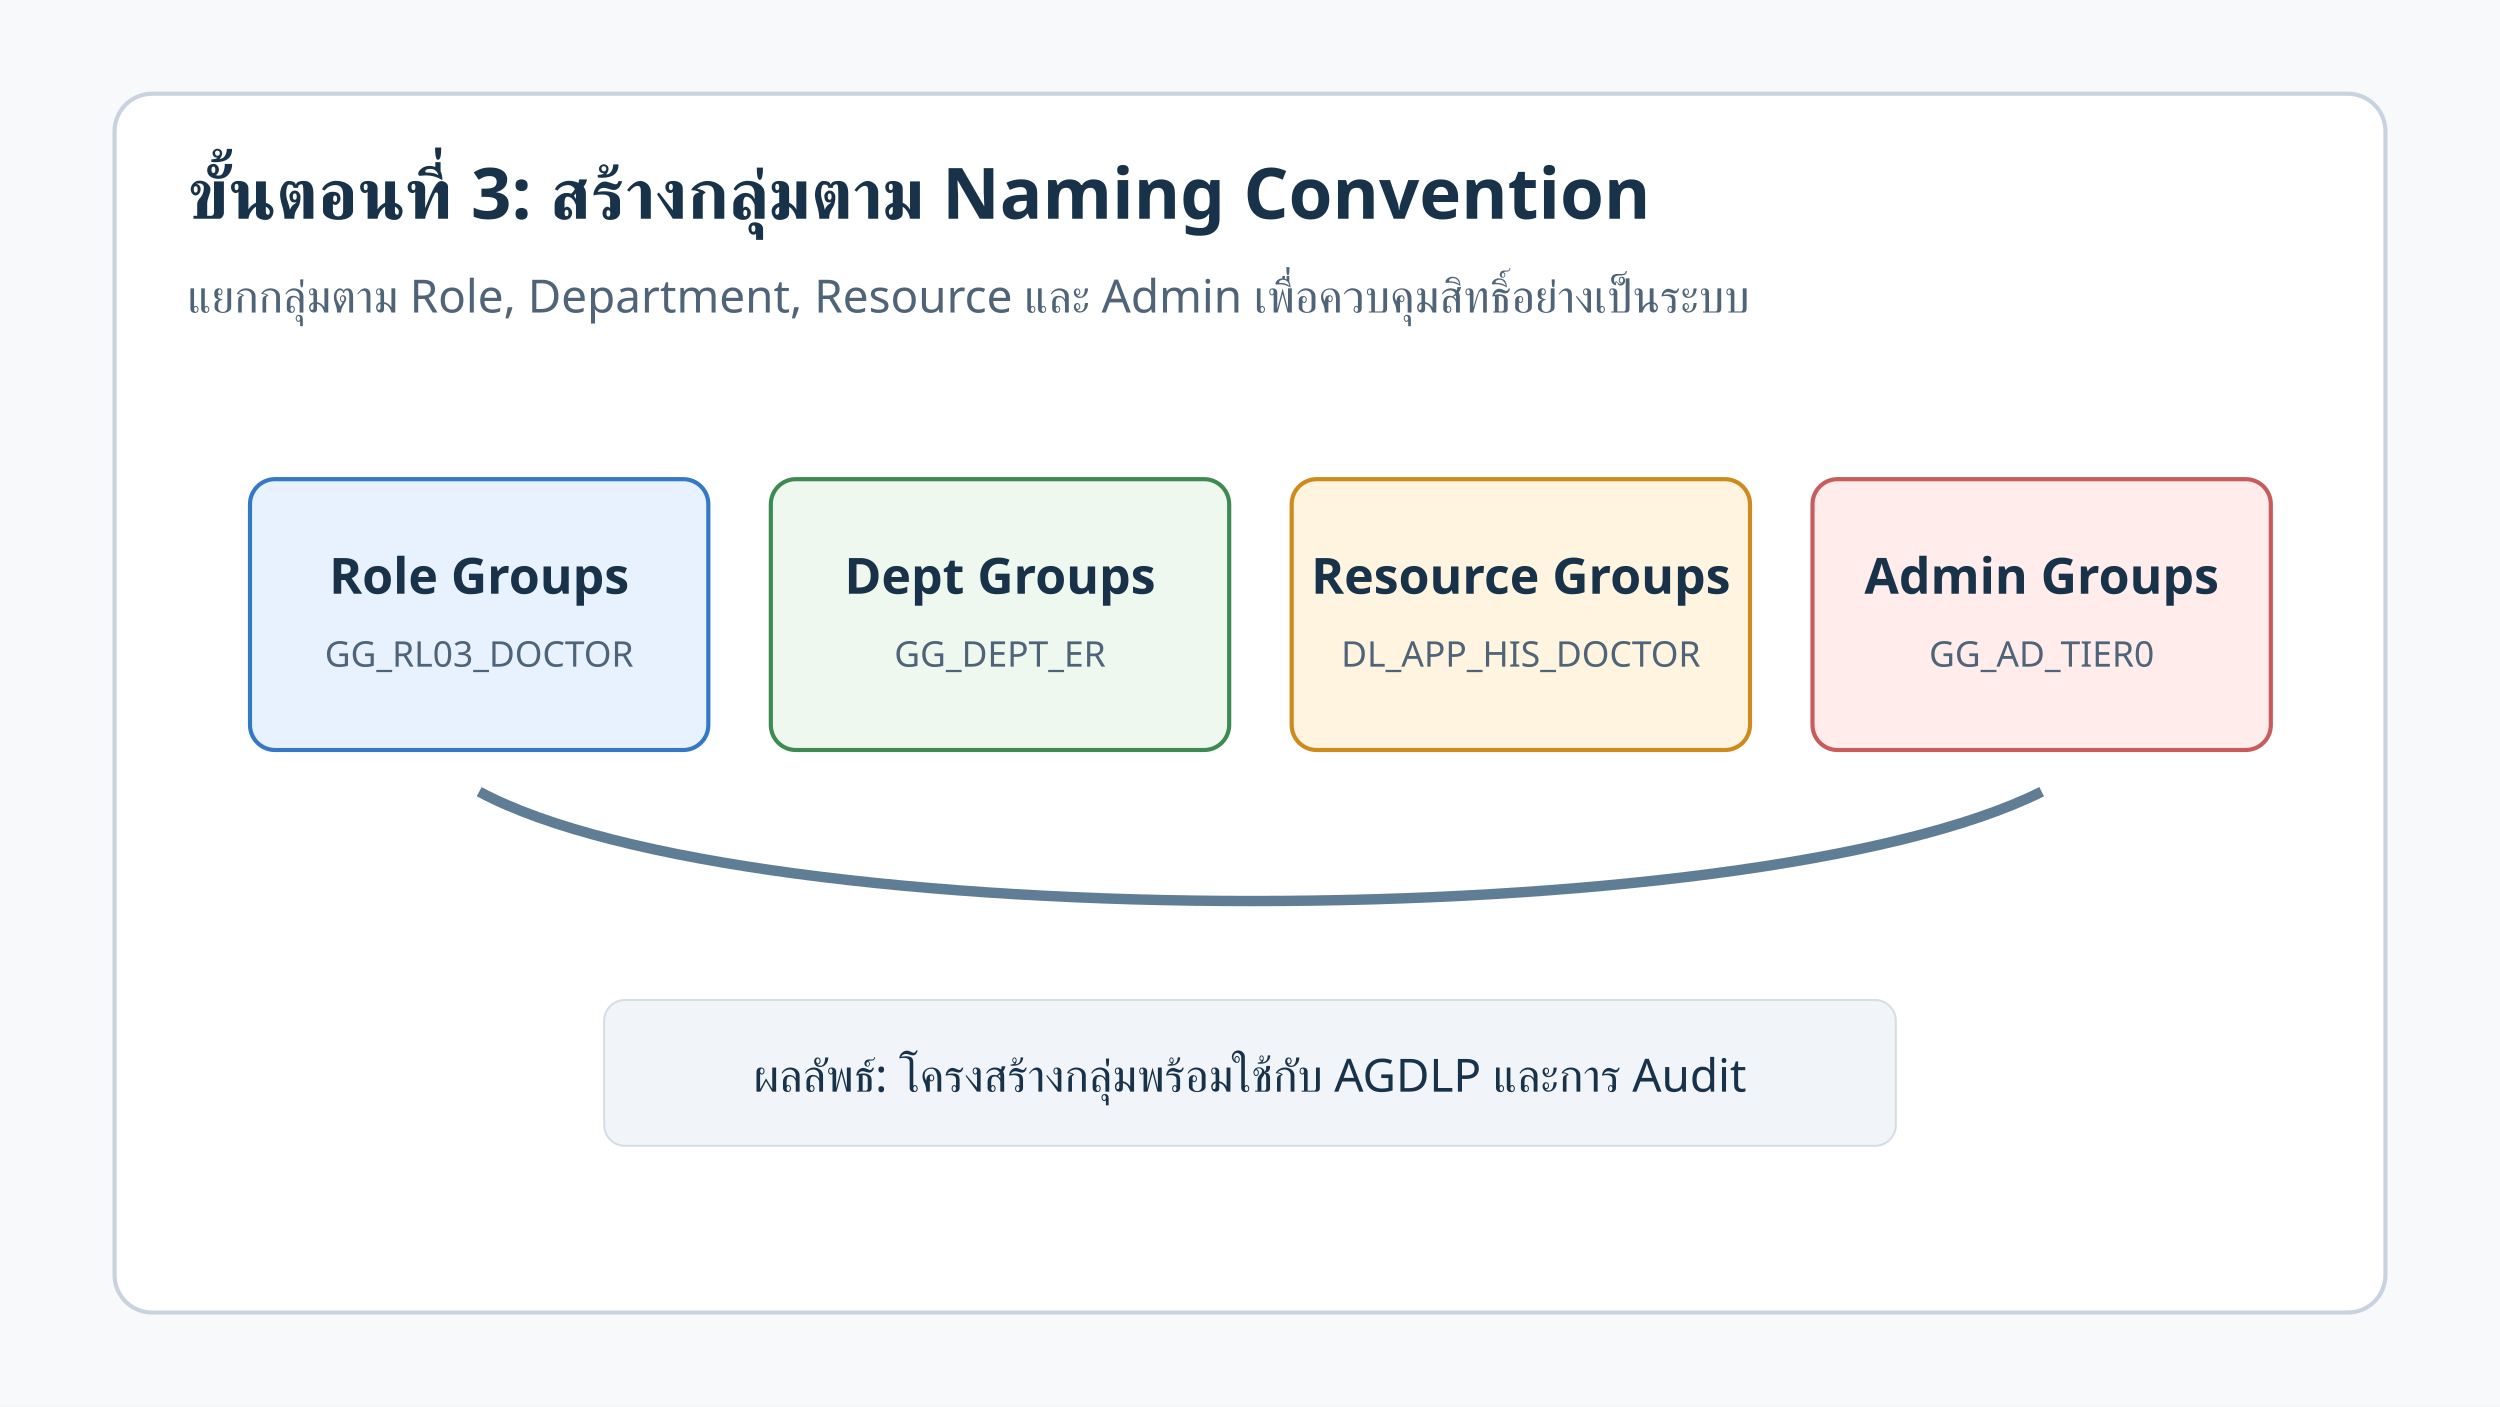
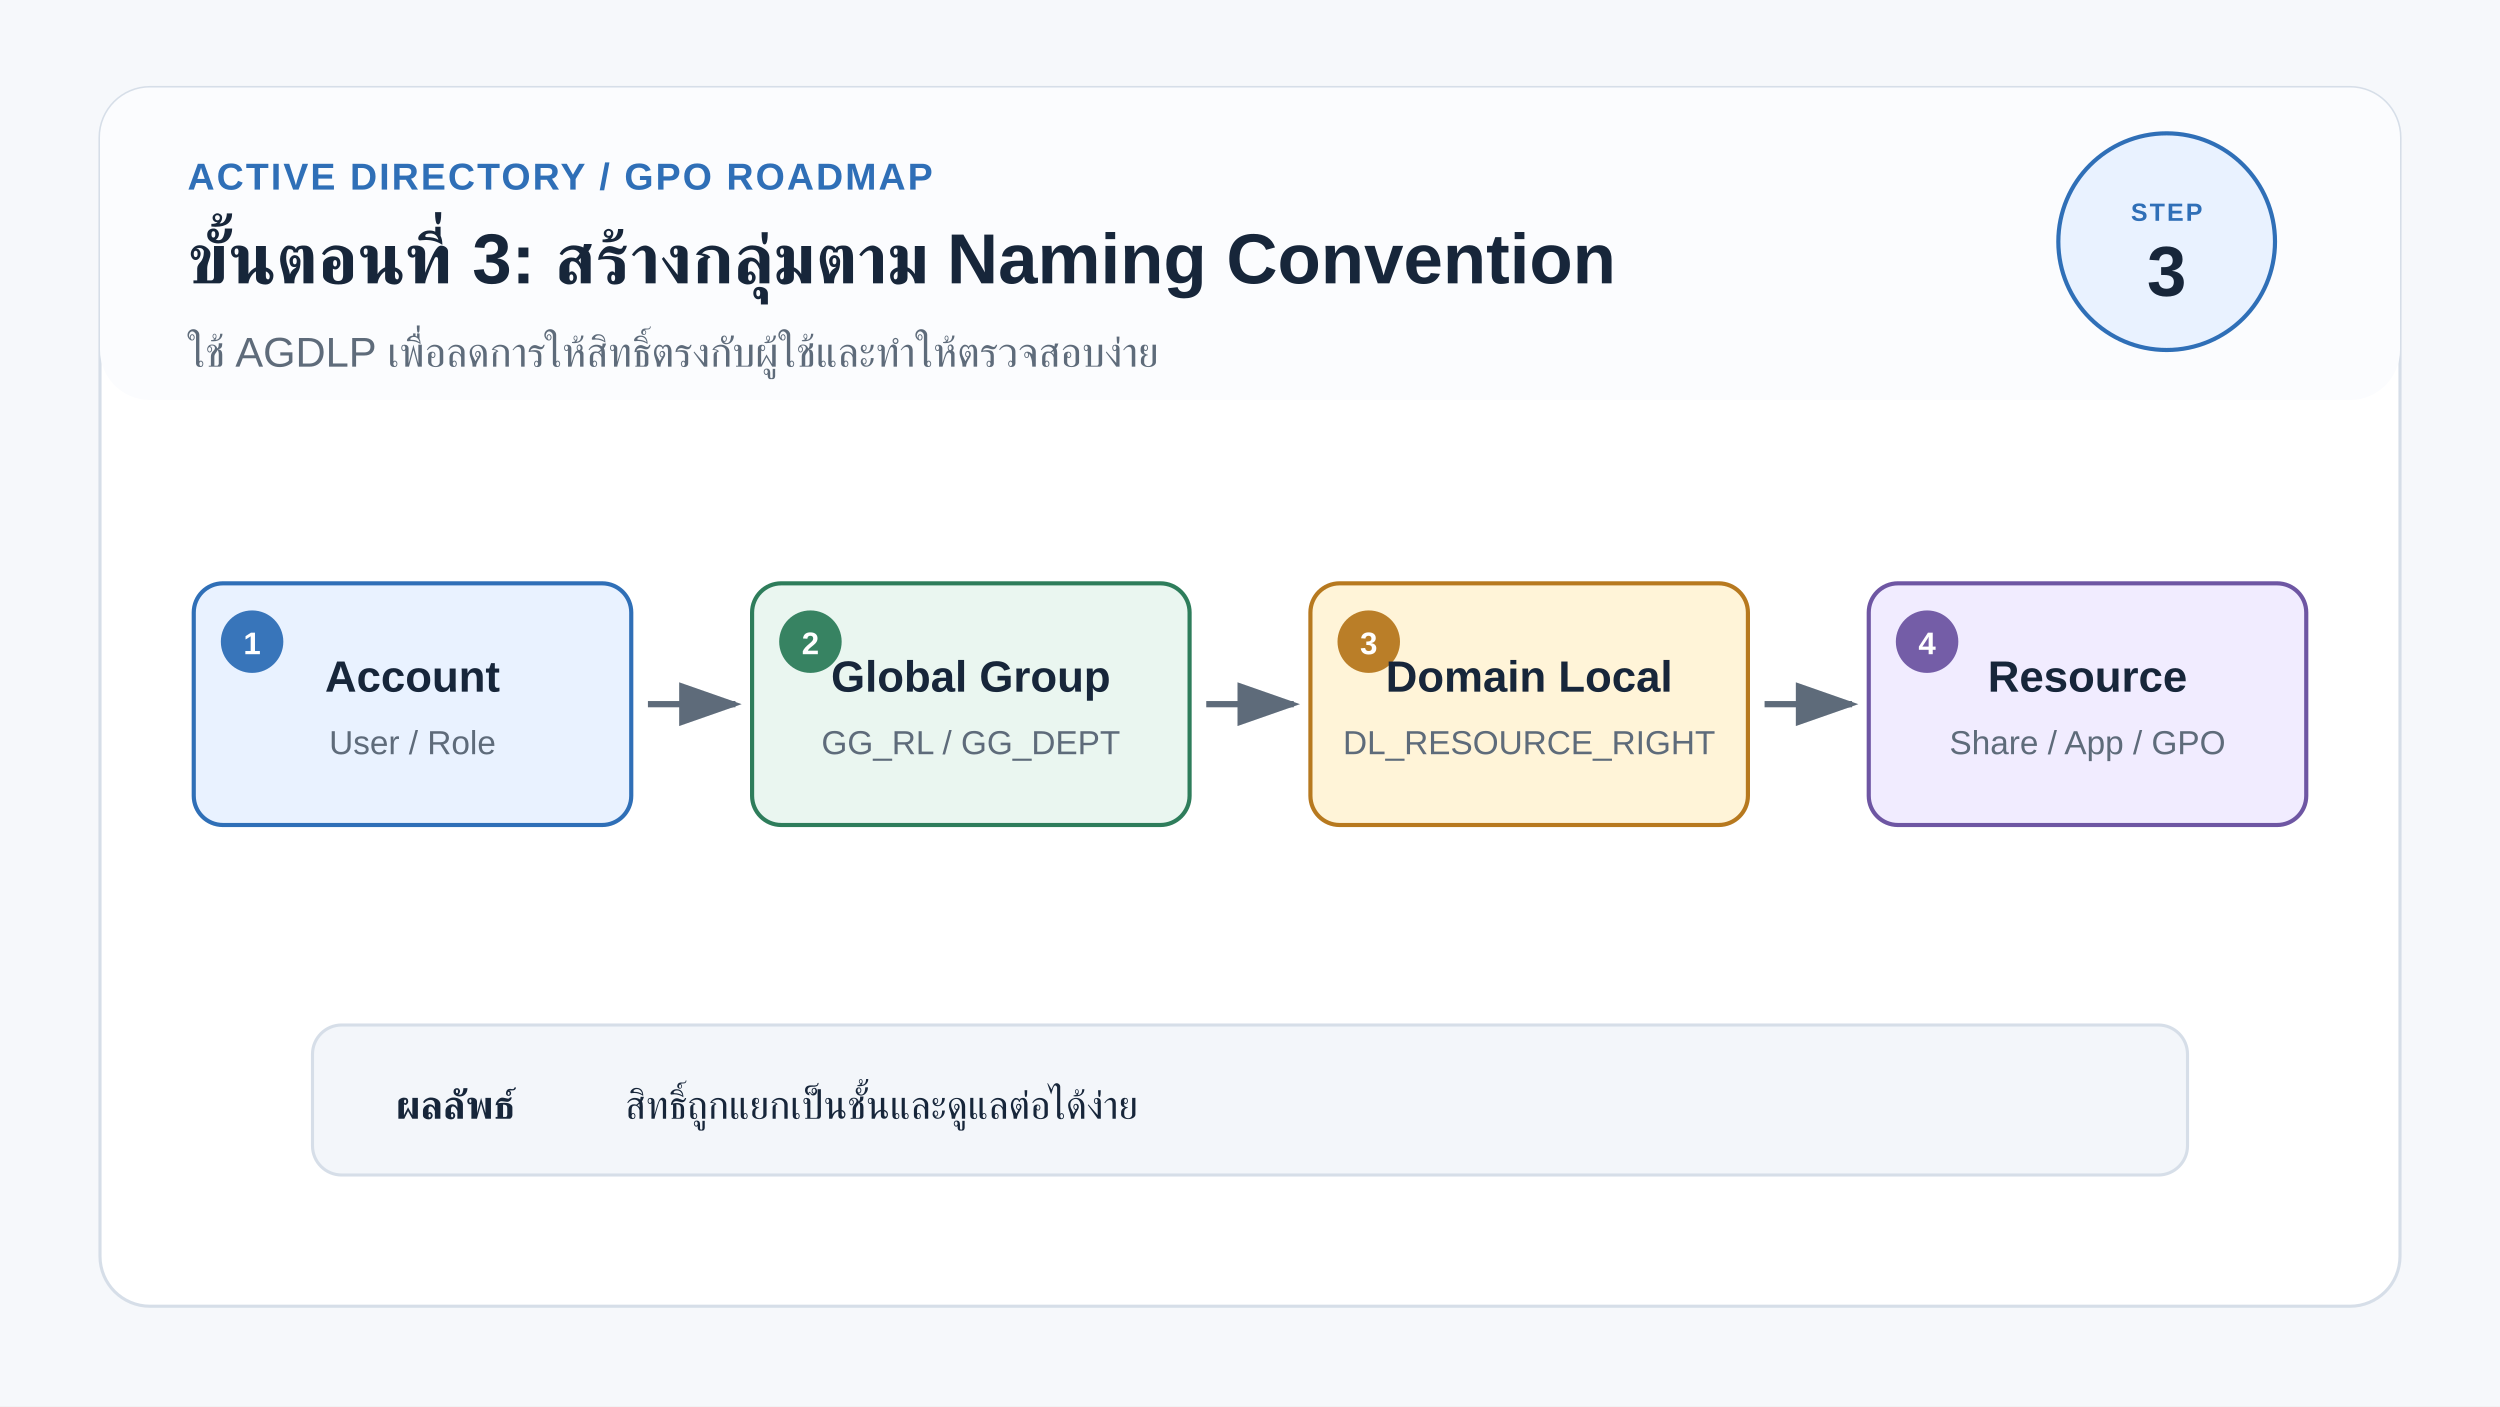
<svg xmlns="http://www.w3.org/2000/svg" width="1200" height="675" viewBox="0 0 1200 675">
-   <rect width="1200" height="675" fill="#f7f9fb" />
-   <rect x="55" y="45" width="1090" height="585" rx="18" fill="#ffffff" stroke="#c9d3df" stroke-width="2" />
-   <text x="90" y="105" font-family="Segoe UI, Tahoma, sans-serif" font-size="34" font-weight="700" fill="#18324a">ขั้นตอนที่ 3: สร้างกลุ่มตาม Naming Convention</text>
-   <text x="90" y="150" font-family="Segoe UI, Tahoma, sans-serif" font-size="22" fill="#4f6478">แยกกลุ่มตาม Role, Department, Resource และ Admin เพื่อควบคุมสิทธิ์อย่างเป็นระบบ</text>
-   <rect x="120" y="230" width="220" height="130" rx="12" fill="#e8f2ff" stroke="#3478c6" stroke-width="2" />
-   <text x="230" y="285" text-anchor="middle" font-family="Segoe UI, Tahoma, sans-serif" font-size="24" font-weight="700" fill="#18324a">Role Groups</text>
-   <text x="230" y="320" text-anchor="middle" font-family="Segoe UI, Tahoma, sans-serif" font-size="17" fill="#4f6478">GG_RL03_DOCTOR</text>
-   <rect x="370" y="230" width="220" height="130" rx="12" fill="#eef8ef" stroke="#3d8b52" stroke-width="2" />
-   <text x="480" y="285" text-anchor="middle" font-family="Segoe UI, Tahoma, sans-serif" font-size="24" font-weight="700" fill="#18324a">Dept Groups</text>
-   <text x="480" y="320" text-anchor="middle" font-family="Segoe UI, Tahoma, sans-serif" font-size="17" fill="#4f6478">GG_DEPT_ER</text>
-   <rect x="620" y="230" width="220" height="130" rx="12" fill="#fff4df" stroke="#cf8a1e" stroke-width="2" />
-   <text x="730" y="285" text-anchor="middle" font-family="Segoe UI, Tahoma, sans-serif" font-size="24" font-weight="700" fill="#18324a">Resource Groups</text>
-   <text x="730" y="320" text-anchor="middle" font-family="Segoe UI, Tahoma, sans-serif" font-size="17" fill="#4f6478">DL_APP_HIS_DOCTOR</text>
-   <rect x="870" y="230" width="220" height="130" rx="12" fill="#ffeceb" stroke="#c85c5c" stroke-width="2" />
-   <text x="980" y="285" text-anchor="middle" font-family="Segoe UI, Tahoma, sans-serif" font-size="24" font-weight="700" fill="#18324a">Admin Groups</text>
-   <text x="980" y="320" text-anchor="middle" font-family="Segoe UI, Tahoma, sans-serif" font-size="17" fill="#4f6478">GG_AD_TIER0</text>
-   <path d="M230 380 C360 450 840 450 980 380" stroke="#607d96" stroke-width="5" fill="none" />
-   <rect x="290" y="480" width="620" height="70" rx="10" fill="#f1f5f9" stroke="#d5dde6" />
-   <text x="600" y="524" text-anchor="middle" font-family="Segoe UI, Tahoma, sans-serif" font-size="22" fill="#18324a">ผลลัพธ์: โครงสร้างกลุ่มพร้อมใช้กับ AGDLP และการ Audit</text>
+   <defs>
+     <marker id="arrow" markerWidth="10" markerHeight="7" refX="9" refY="3.5" orient="auto">
+       <polygon points="0 0, 10 3.5, 0 7" fill="#5E6B7A" />
+     </marker>
+   </defs>
+   <g id="background">
+     <rect x="0" y="0" width="1200" height="675" fill="#F6F8FB" />
+   </g>
+   <g id="containers">
+     <rect x="48" y="42" width="1104" height="585" rx="24" fill="#FFFFFF" stroke="#D6DEE8" stroke-width="1.5" />
+     <rect x="48" y="42" width="1104" height="150" rx="24" fill="#FBFCFE" />
+   </g>
+   <g id="nodes">
+     <circle cx="1040" cy="116" r="52" fill="#E9F2FF" stroke="#2F6FB7" stroke-width="2" />
+     <rect x="93" y="280" width="210" height="116" rx="14" fill="#E9F2FF" stroke="#2F6FB7" stroke-width="2" />
+     <circle cx="121" cy="308" r="15" fill="#2F6FB7" opacity="0.95" />
+     <rect x="361" y="280" width="210" height="116" rx="14" fill="#EAF6F0" stroke="#2E7D5B" stroke-width="2" />
+     <circle cx="389" cy="308" r="15" fill="#2E7D5B" opacity="0.95" />
+     <rect x="629" y="280" width="210" height="116" rx="14" fill="#FFF4D8" stroke="#B7791F" stroke-width="2" />
+     <circle cx="657" cy="308" r="15" fill="#B7791F" opacity="0.95" />
+     <rect x="897" y="280" width="210" height="116" rx="14" fill="#F1ECFF" stroke="#6E56A3" stroke-width="2" />
+     <circle cx="925" cy="308" r="15" fill="#6E56A3" opacity="0.95" />
+     <rect x="150" y="492" width="900" height="72" rx="14" fill="#F3F6FA" stroke="#D6DEE8" stroke-width="1.5" />
+   </g>
+   <g id="labels">
+     <text x="90" y="91" font-family="Segoe UI, Leelawadee UI, Tahoma, Arial, sans-serif" font-size="18" font-weight="700" fill="#2F6FB7" letter-spacing="1">ACTIVE DIRECTORY / GPO ROADMAP</text>
+     <text x="90" y="136" font-family="Segoe UI, Leelawadee UI, Tahoma, Arial, sans-serif" font-size="34" font-weight="800" fill="#17263A">ขั้นตอนที่ 3: สร้างกลุ่มตาม Naming Convention</text>
+     <text x="90" y="176" font-family="Segoe UI, Leelawadee UI, Tahoma, Arial, sans-serif" font-size="20" fill="#5E6B7A">ใช้ AGDLP เพื่อลดการให้สิทธิ์ตรงกับผู้ใช้และทำให้ตรวจสอบง่าย</text>
+     <text x="1040" y="106" text-anchor="middle" font-family="Segoe UI, Leelawadee UI, Tahoma, Arial, sans-serif" font-size="12" font-weight="700" fill="#2F6FB7" letter-spacing="1">STEP</text>
+     <text x="1040" y="142" text-anchor="middle" font-family="Segoe UI, Leelawadee UI, Tahoma, Arial, sans-serif" font-size="34" font-weight="800" fill="#17263A">3</text>
+     <text x="121" y="314" text-anchor="middle" font-family="Segoe UI, Leelawadee UI, Tahoma, Arial, sans-serif" font-size="15" font-weight="800" fill="#FFFFFF">1</text>
+     <text x="198.0" y="332" text-anchor="middle" font-family="Segoe UI, Leelawadee UI, Tahoma, Arial, sans-serif" font-size="21" font-weight="800" fill="#17263A">Account</text>
+     <text x="198.0" y="362" text-anchor="middle" font-family="Segoe UI, Leelawadee UI, Tahoma, Arial, sans-serif" font-size="16" fill="#5E6B7A">User / Role</text>
+     <text x="389" y="314" text-anchor="middle" font-family="Segoe UI, Leelawadee UI, Tahoma, Arial, sans-serif" font-size="15" font-weight="800" fill="#FFFFFF">2</text>
+     <text x="466.0" y="332" text-anchor="middle" font-family="Segoe UI, Leelawadee UI, Tahoma, Arial, sans-serif" font-size="21" font-weight="800" fill="#17263A">Global Group</text>
+     <text x="466.0" y="362" text-anchor="middle" font-family="Segoe UI, Leelawadee UI, Tahoma, Arial, sans-serif" font-size="16" fill="#5E6B7A">GG_RL / GG_DEPT</text>
+     <text x="657" y="314" text-anchor="middle" font-family="Segoe UI, Leelawadee UI, Tahoma, Arial, sans-serif" font-size="15" font-weight="800" fill="#FFFFFF">3</text>
+     <text x="734.0" y="332" text-anchor="middle" font-family="Segoe UI, Leelawadee UI, Tahoma, Arial, sans-serif" font-size="21" font-weight="800" fill="#17263A">Domain Local</text>
+     <text x="734.0" y="362" text-anchor="middle" font-family="Segoe UI, Leelawadee UI, Tahoma, Arial, sans-serif" font-size="16" fill="#5E6B7A">DL_RESOURCE_RIGHT</text>
+     <text x="925" y="314" text-anchor="middle" font-family="Segoe UI, Leelawadee UI, Tahoma, Arial, sans-serif" font-size="15" font-weight="800" fill="#FFFFFF">4</text>
+     <text x="1002.0" y="332" text-anchor="middle" font-family="Segoe UI, Leelawadee UI, Tahoma, Arial, sans-serif" font-size="21" font-weight="800" fill="#17263A">Resource</text>
+     <text x="1002.0" y="362" text-anchor="middle" font-family="Segoe UI, Leelawadee UI, Tahoma, Arial, sans-serif" font-size="16" fill="#5E6B7A">Share / App / GPO</text>
+     <text x="190" y="537" font-family="Segoe UI, Leelawadee UI, Tahoma, Arial, sans-serif" font-size="19" font-weight="700" fill="#17263A">ผลลัพธ์</text>
+     <text x="300" y="537" font-family="Segoe UI, Leelawadee UI, Tahoma, Arial, sans-serif" font-size="19" fill="#17263A">สิทธิ์ถูกแยกเป็นชั้นและดูแลต่อได้ง่าย</text>
+   </g>
+   <g id="connections">
+     <line x1="311" y1="338.0" x2="353" y2="338.0" stroke="#5E6B7A" stroke-width="3" marker-end="url(#arrow)" />
+     <line x1="579" y1="338.0" x2="621" y2="338.0" stroke="#5E6B7A" stroke-width="3" marker-end="url(#arrow)" />
+     <line x1="847" y1="338.0" x2="889" y2="338.0" stroke="#5E6B7A" stroke-width="3" marker-end="url(#arrow)" />
+   </g>
</svg>
